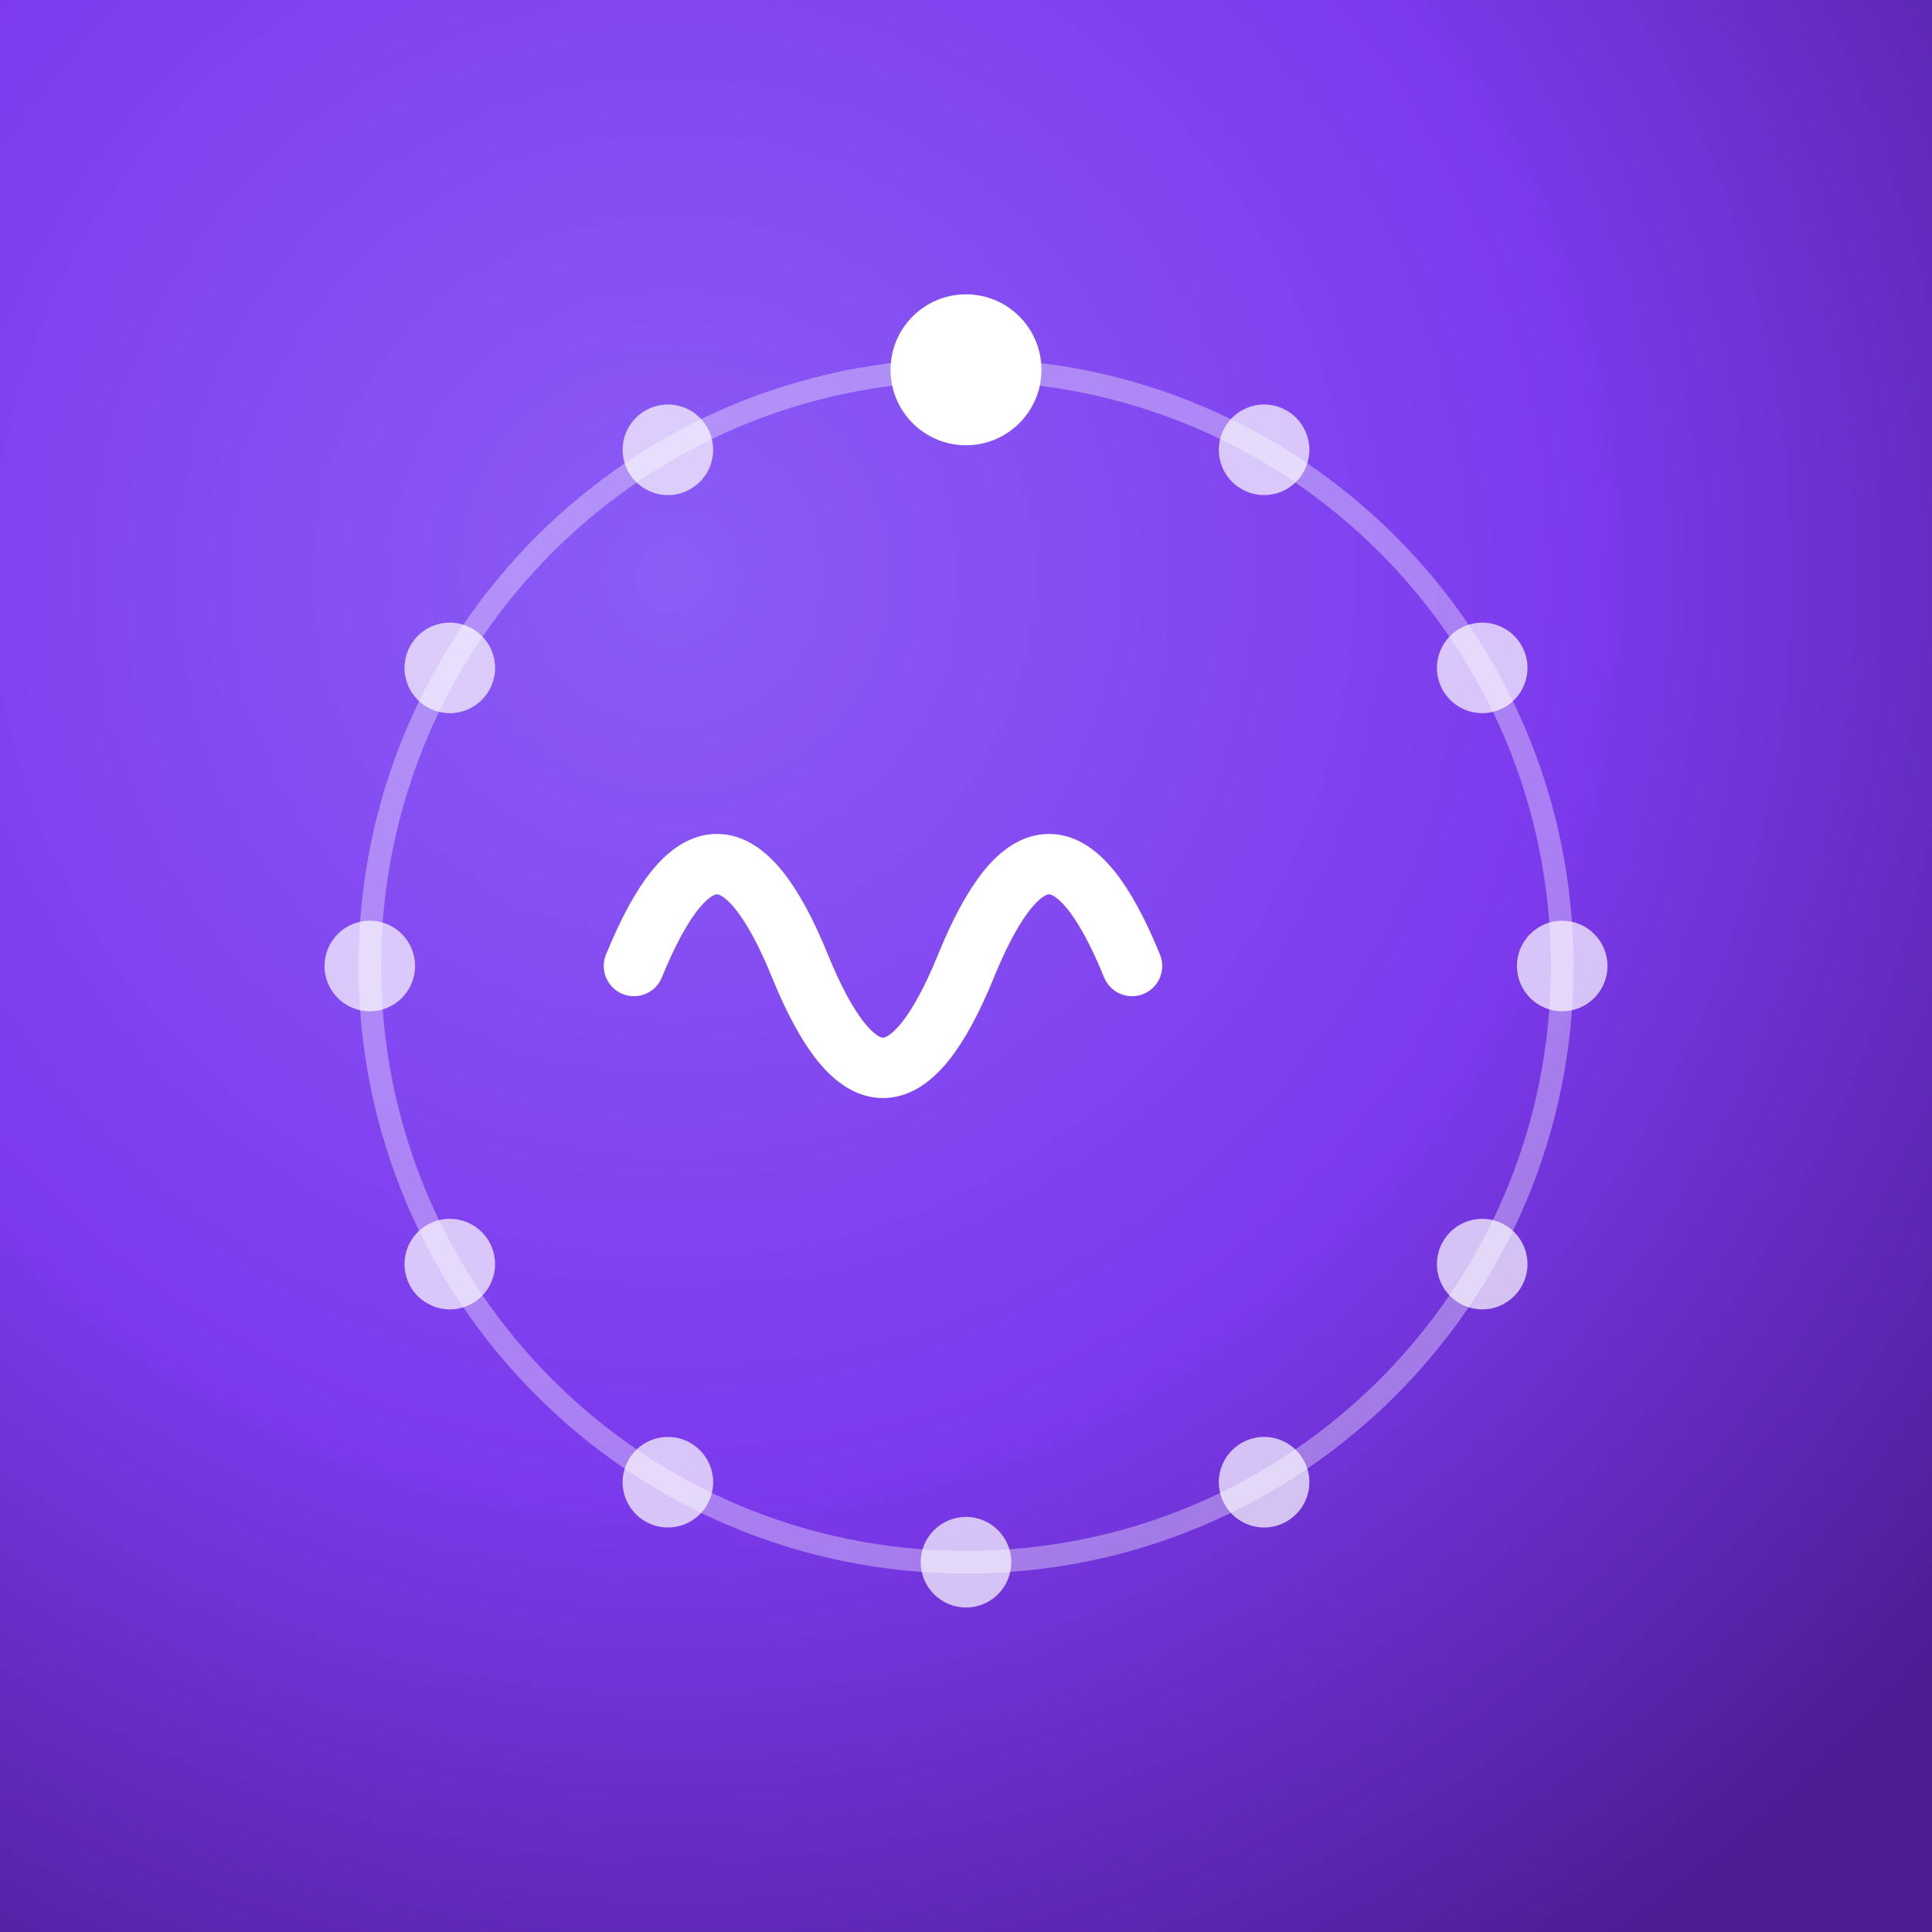
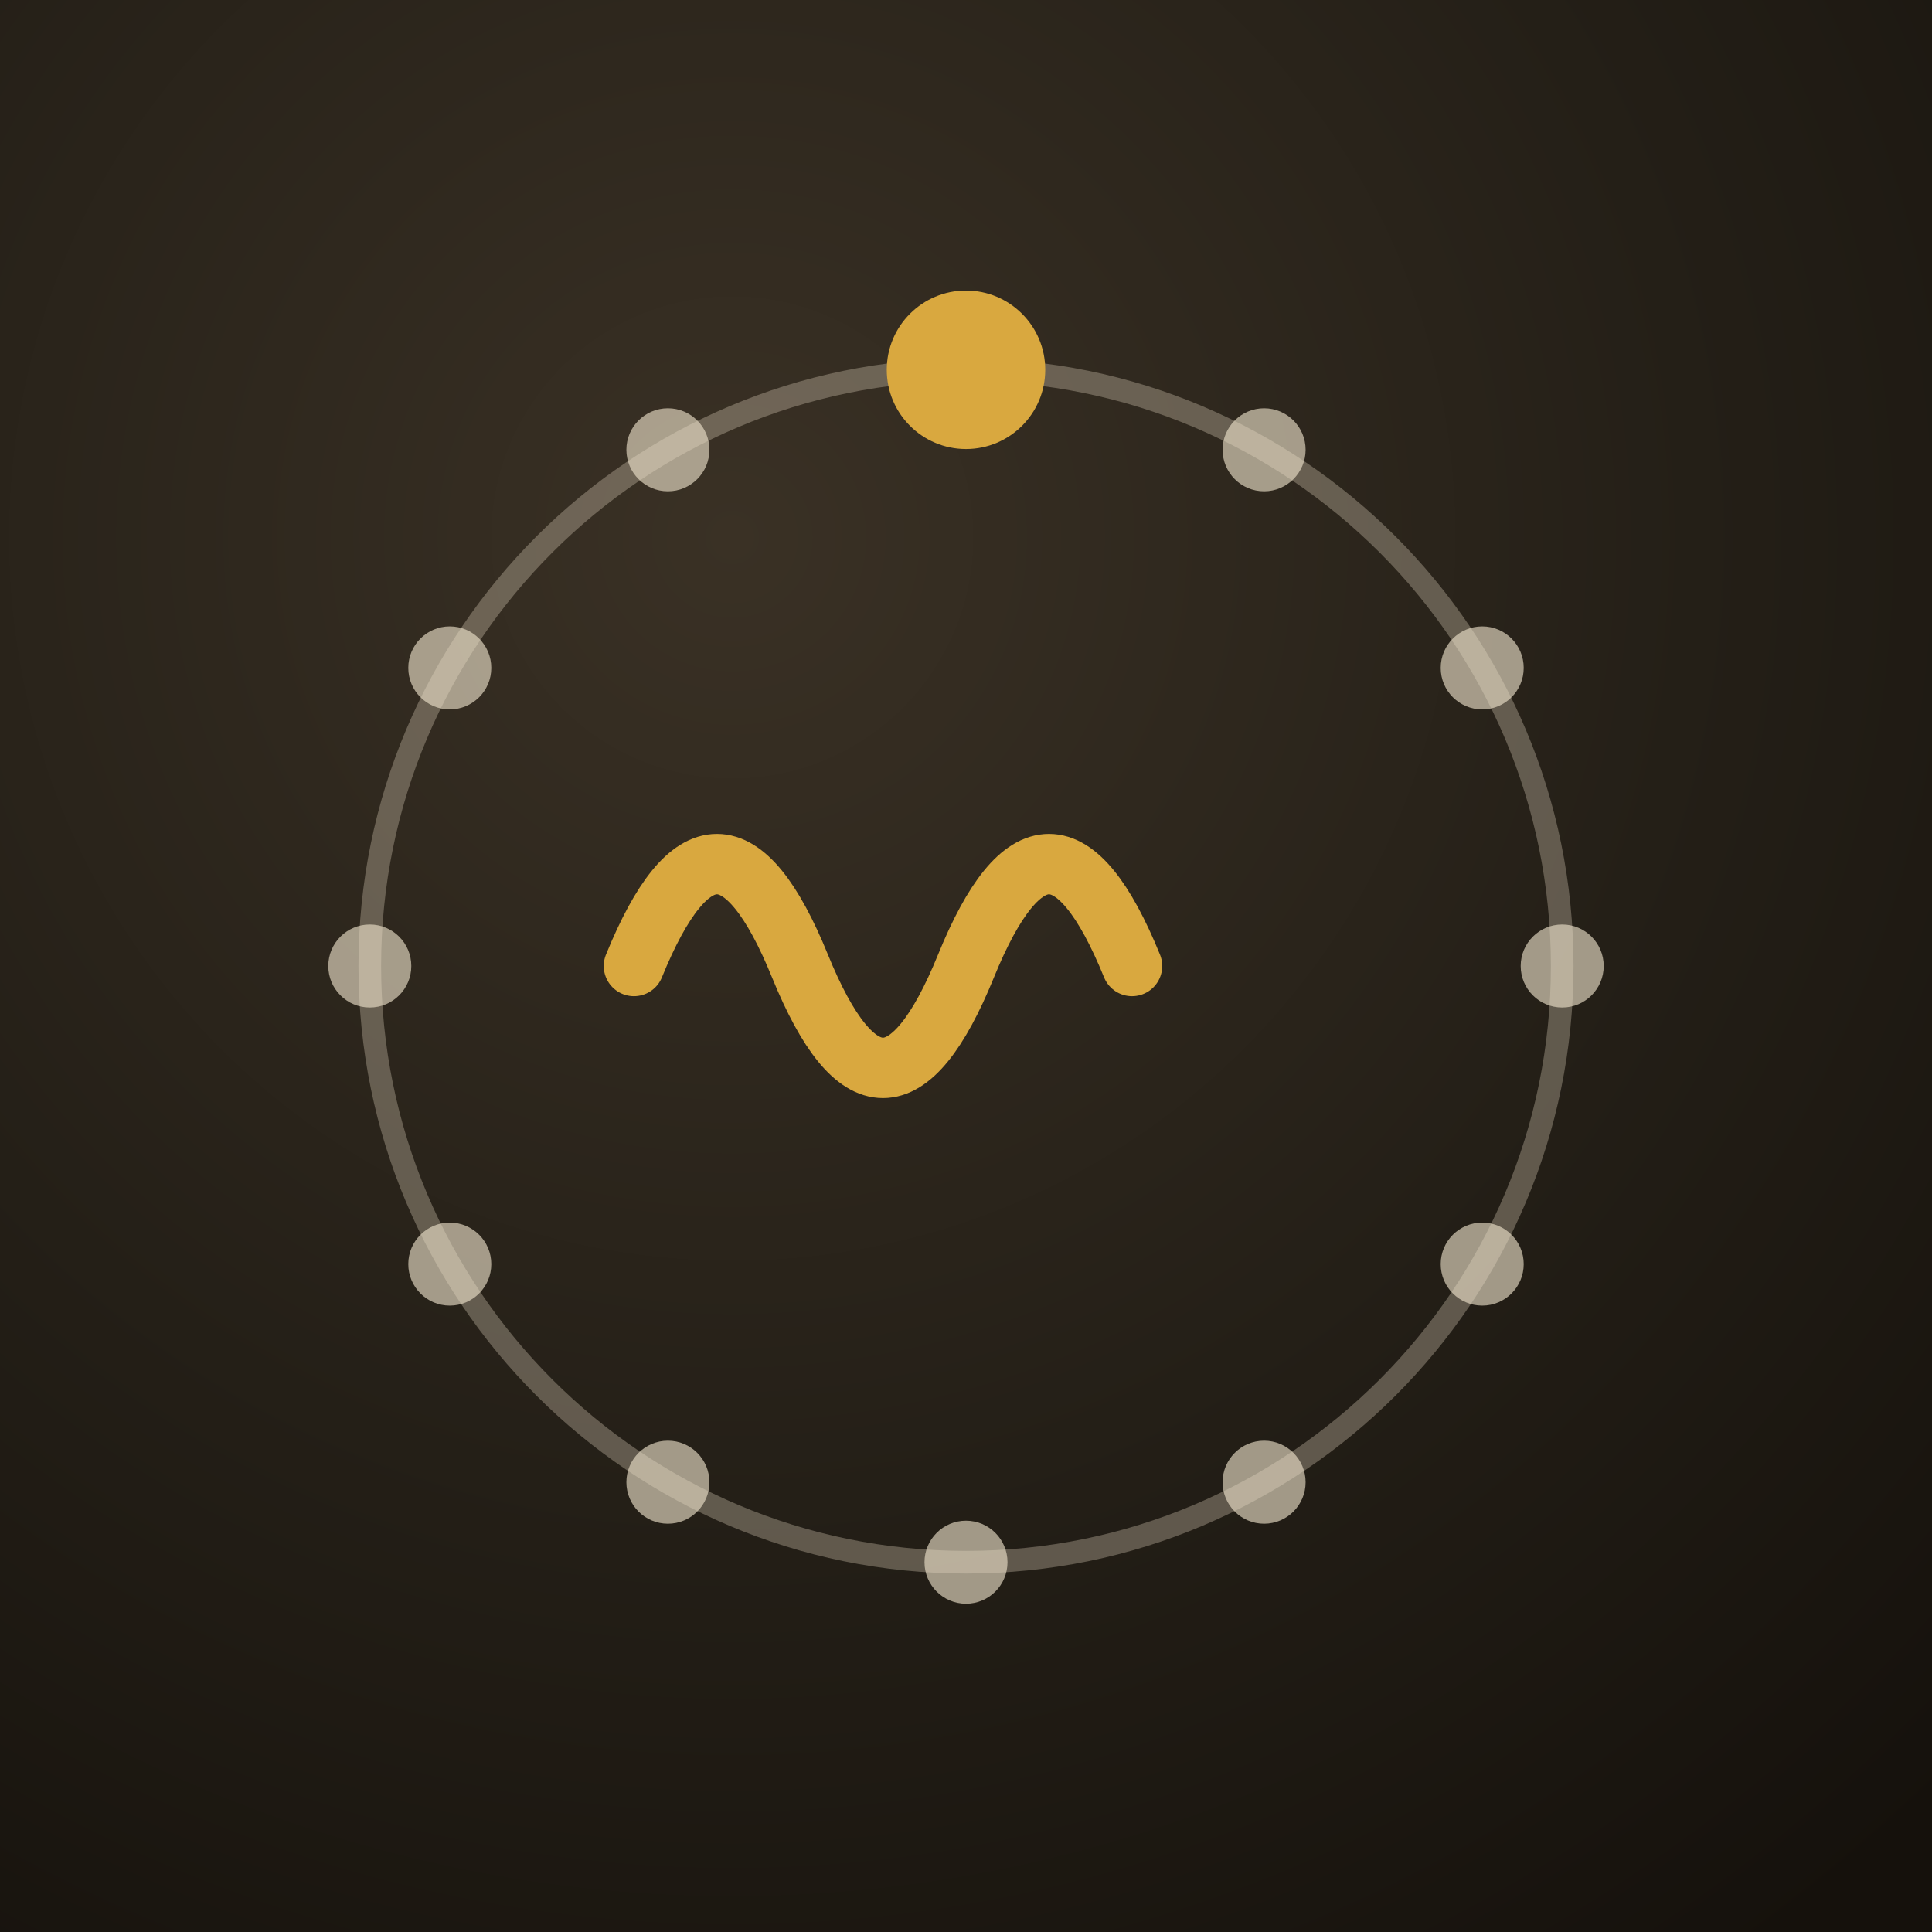
<svg xmlns="http://www.w3.org/2000/svg" width="512" height="512" viewBox="0 0 512 512">
  <defs>
-     <radialGradient id="bg" cx="35%" cy="30%" r="85%">
-       <stop offset="0%" stop-color="#8b5cf6" />
-       <stop offset="55%" stop-color="#7c3aed" />
-       <stop offset="100%" stop-color="#4c1d95" />
+     <radialGradient id="bg" cx="38%" cy="28%" r="90%">
+       <stop offset="0%" stop-color="#3a3125" />
+       <stop offset="55%" stop-color="#241f17" />
+       <stop offset="100%" stop-color="#15110c" />
    </radialGradient>
  </defs>
  <rect width="512" height="512" fill="url(#bg)" />
-   <circle cx="256" cy="256" r="158" fill="none" stroke="rgba(255,255,255,0.35)" stroke-width="6" />
-   <circle cx="256.0" cy="98.0" r="20" fill="#ffffff" />
-   <circle cx="335.0" cy="119.2" r="12" fill="rgba(255,255,255,0.7)" />
-   <circle cx="392.8" cy="177.0" r="12" fill="rgba(255,255,255,0.7)" />
-   <circle cx="414.0" cy="256.0" r="12" fill="rgba(255,255,255,0.7)" />
-   <circle cx="392.8" cy="335.0" r="12" fill="rgba(255,255,255,0.7)" />
-   <circle cx="335.0" cy="392.8" r="12" fill="rgba(255,255,255,0.7)" />
-   <circle cx="256.0" cy="414.0" r="12" fill="rgba(255,255,255,0.7)" />
-   <circle cx="177.0" cy="392.8" r="12" fill="rgba(255,255,255,0.7)" />
-   <circle cx="119.2" cy="335.0" r="12" fill="rgba(255,255,255,0.7)" />
-   <circle cx="98.0" cy="256.0" r="12" fill="rgba(255,255,255,0.7)" />
-   <circle cx="119.2" cy="177.0" r="12" fill="rgba(255,255,255,0.7)" />
-   <circle cx="177.0" cy="119.2" r="12" fill="rgba(255,255,255,0.7)" />
-   <path d="M 168 256 q 22 -54 44 0 t 44 0 t 44 0" fill="none" stroke="#ffffff" stroke-width="16" stroke-linecap="round" />
+   <circle cx="256" cy="256" r="158" fill="none" stroke="rgba(240,229,205,0.3)" stroke-width="6" />
+   <circle cx="256.0" cy="98.0" r="21" fill="#d9a83f" />
+   <circle cx="335.0" cy="119.2" r="11" fill="rgba(240,229,205,0.62)" />
+   <circle cx="392.8" cy="177.0" r="11" fill="rgba(240,229,205,0.62)" />
+   <circle cx="414.0" cy="256.0" r="11" fill="rgba(240,229,205,0.62)" />
+   <circle cx="392.8" cy="335.0" r="11" fill="rgba(240,229,205,0.62)" />
+   <circle cx="335.0" cy="392.8" r="11" fill="rgba(240,229,205,0.62)" />
+   <circle cx="256.0" cy="414.0" r="11" fill="rgba(240,229,205,0.62)" />
+   <circle cx="177.0" cy="392.8" r="11" fill="rgba(240,229,205,0.62)" />
+   <circle cx="119.2" cy="335.0" r="11" fill="rgba(240,229,205,0.62)" />
+   <circle cx="98.0" cy="256.0" r="11" fill="rgba(240,229,205,0.62)" />
+   <circle cx="119.2" cy="177.0" r="11" fill="rgba(240,229,205,0.62)" />
+   <circle cx="177.0" cy="119.2" r="11" fill="rgba(240,229,205,0.62)" />
+   <path d="M 168 256 q 22 -54 44 0 t 44 0 t 44 0" fill="none" stroke="#d9a83f" stroke-width="16" stroke-linecap="round" />
</svg>
